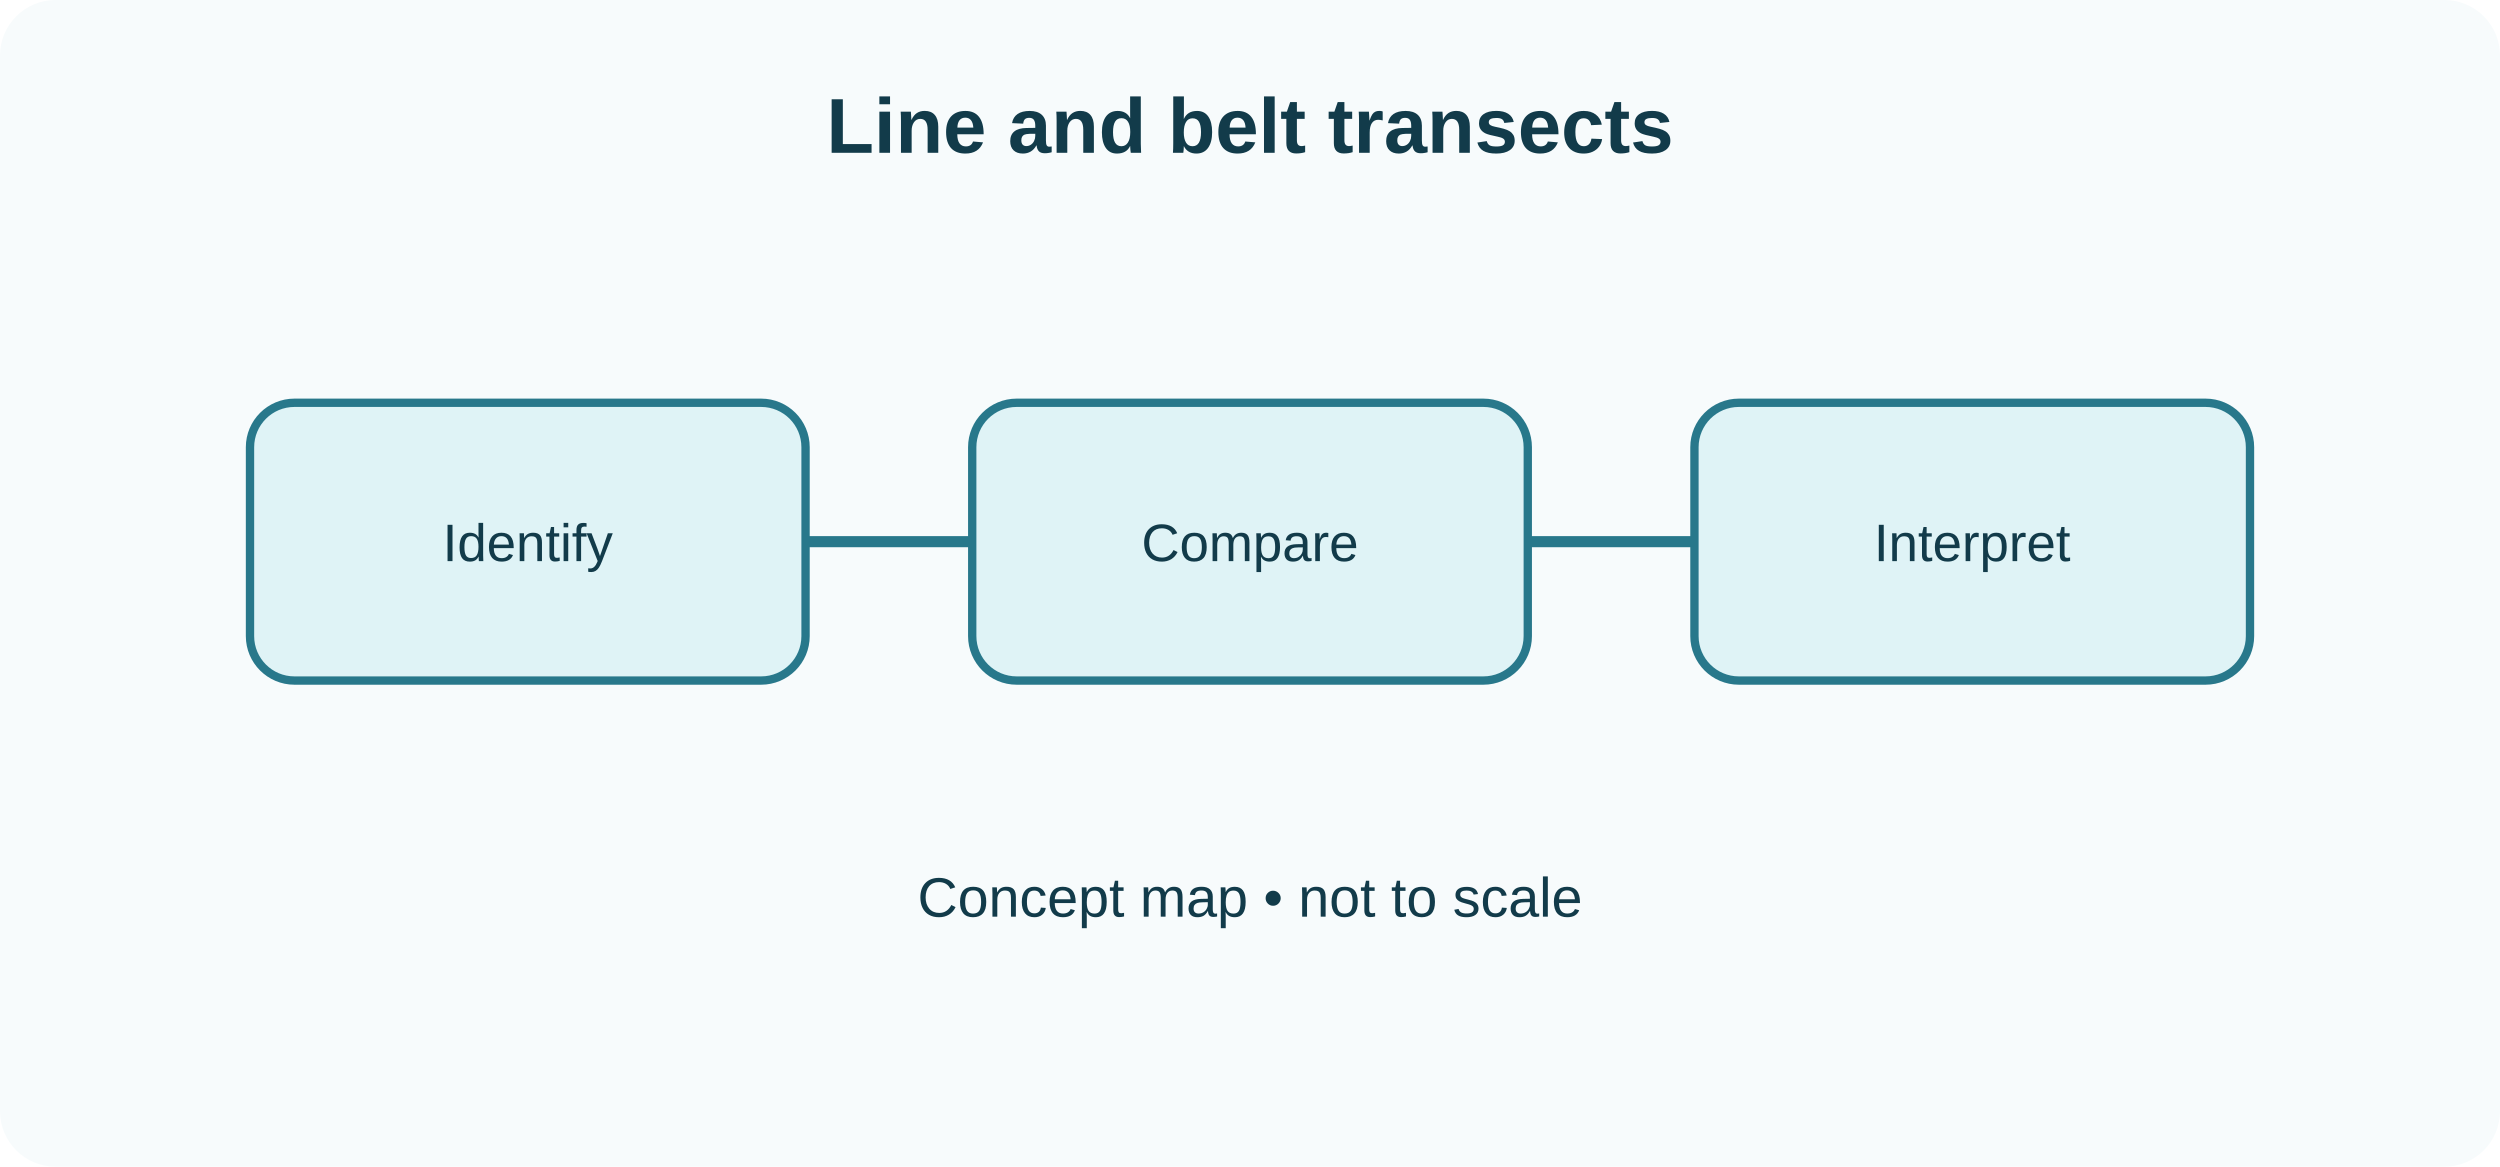
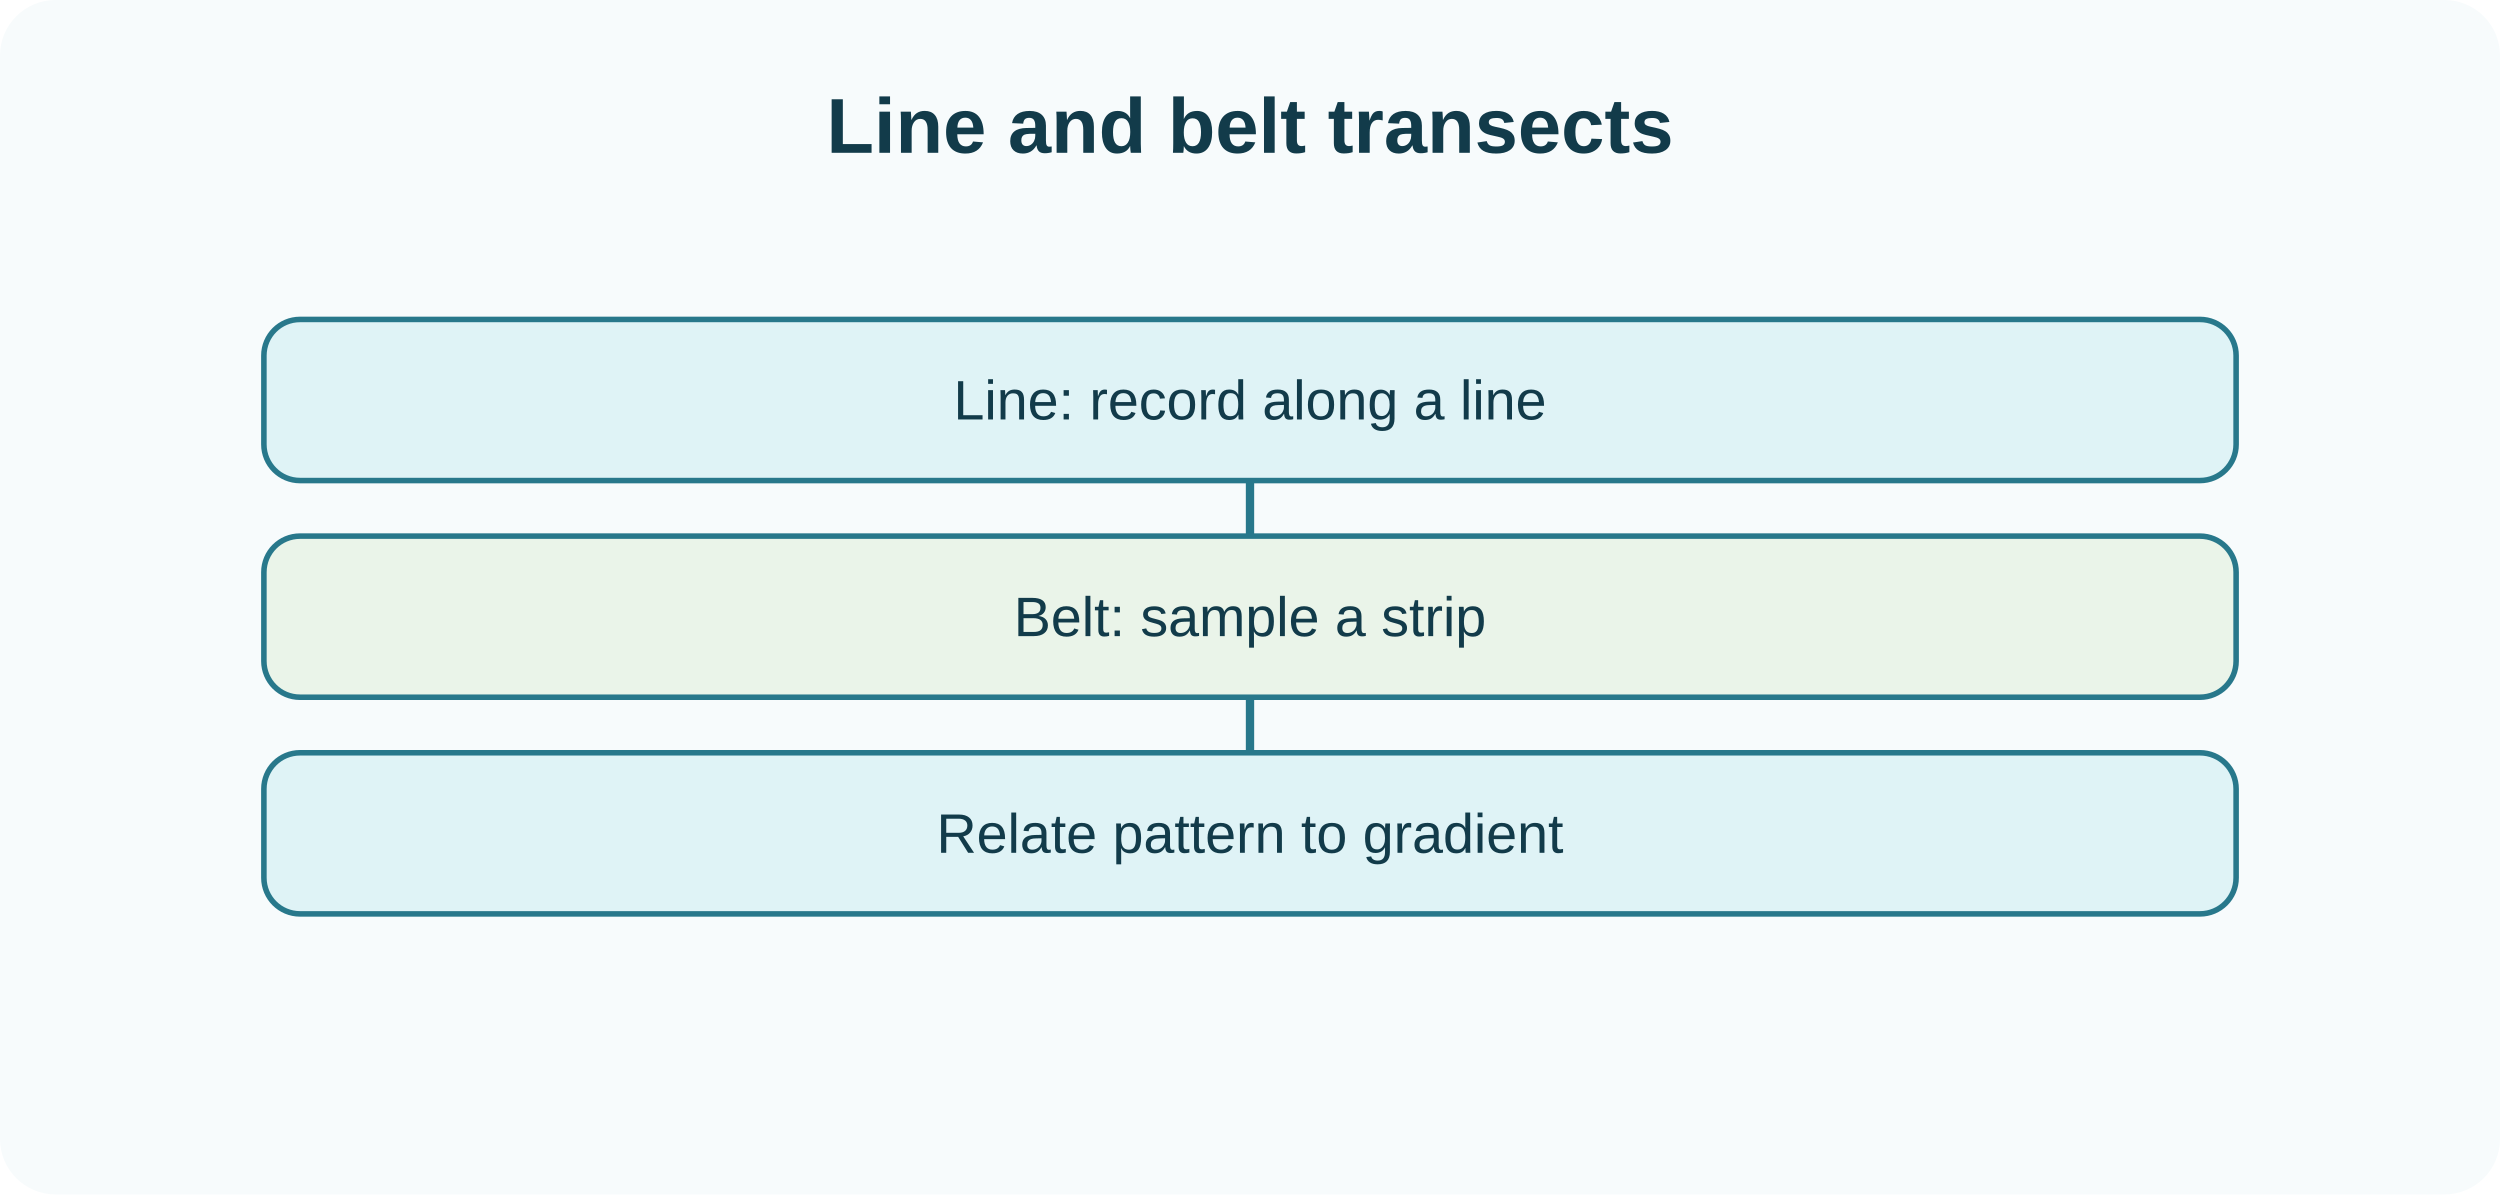
- <svg xmlns="http://www.w3.org/2000/svg" viewBox="0 0 900 420" role="img" aria-labelledby="title desc">
-   <rect width="900" height="420" rx="20" fill="#f7fbfc" />
-   <text x="450" y="55" text-anchor="middle" font-family="Arial" font-size="28" font-weight="bold" fill="#123b4a">Line and belt transects</text>
-   <rect x="90" y="145" width="200" height="100" rx="16" fill="#dff3f6" stroke="#28788b" stroke-width="3" />
-   <text x="190" y="202" text-anchor="middle" font-family="Arial" font-size="19" fill="#123b4a">Identify</text>
-   <rect x="350" y="145" width="200" height="100" rx="16" fill="#dff3f6" stroke="#28788b" stroke-width="3" />
-   <text x="450" y="202" text-anchor="middle" font-family="Arial" font-size="19" fill="#123b4a">Compare</text>
-   <rect x="610" y="145" width="200" height="100" rx="16" fill="#dff3f6" stroke="#28788b" stroke-width="3" />
-   <text x="710" y="202" text-anchor="middle" font-family="Arial" font-size="19" fill="#123b4a">Interpret</text>
-   <path d="M290 195 H350 M550 195 H610" stroke="#28788b" stroke-width="4" />
-   <text x="450" y="330" text-anchor="middle" font-family="Arial" font-size="20" fill="#123b4a">Concept map • not to scale</text>
+ <svg xmlns="http://www.w3.org/2000/svg" viewBox="0 0 900 430" role="img" aria-labelledby="title desc">
+   <rect width="900" height="430" rx="20" fill="#f7fbfc" />
+   <text x="450" y="55" text-anchor="middle" font-family="Arial,sans-serif" font-size="28" font-weight="700" fill="#123b4a">Line and belt transects</text>
+   <rect x="95" y="115" width="710" height="58" rx="13" fill="#dff3f6" stroke="#28788b" stroke-width="2" />
+   <text x="450" y="151" text-anchor="middle" font-family="Arial,sans-serif" font-size="20" fill="#123b4a">Line: record along a line</text>
+   <path d="M450 173 v20" stroke="#28788b" stroke-width="3" />
+   <rect x="95" y="193" width="710" height="58" rx="13" fill="#eaf4e9" stroke="#28788b" stroke-width="2" />
+   <text x="450" y="229" text-anchor="middle" font-family="Arial,sans-serif" font-size="20" fill="#123b4a">Belt: sample a strip</text>
+   <path d="M450 251 v20" stroke="#28788b" stroke-width="3" />
+   <rect x="95" y="271" width="710" height="58" rx="13" fill="#dff3f6" stroke="#28788b" stroke-width="2" />
+   <text x="450" y="307" text-anchor="middle" font-family="Arial,sans-serif" font-size="20" fill="#123b4a">Relate pattern to gradient</text>
</svg>
